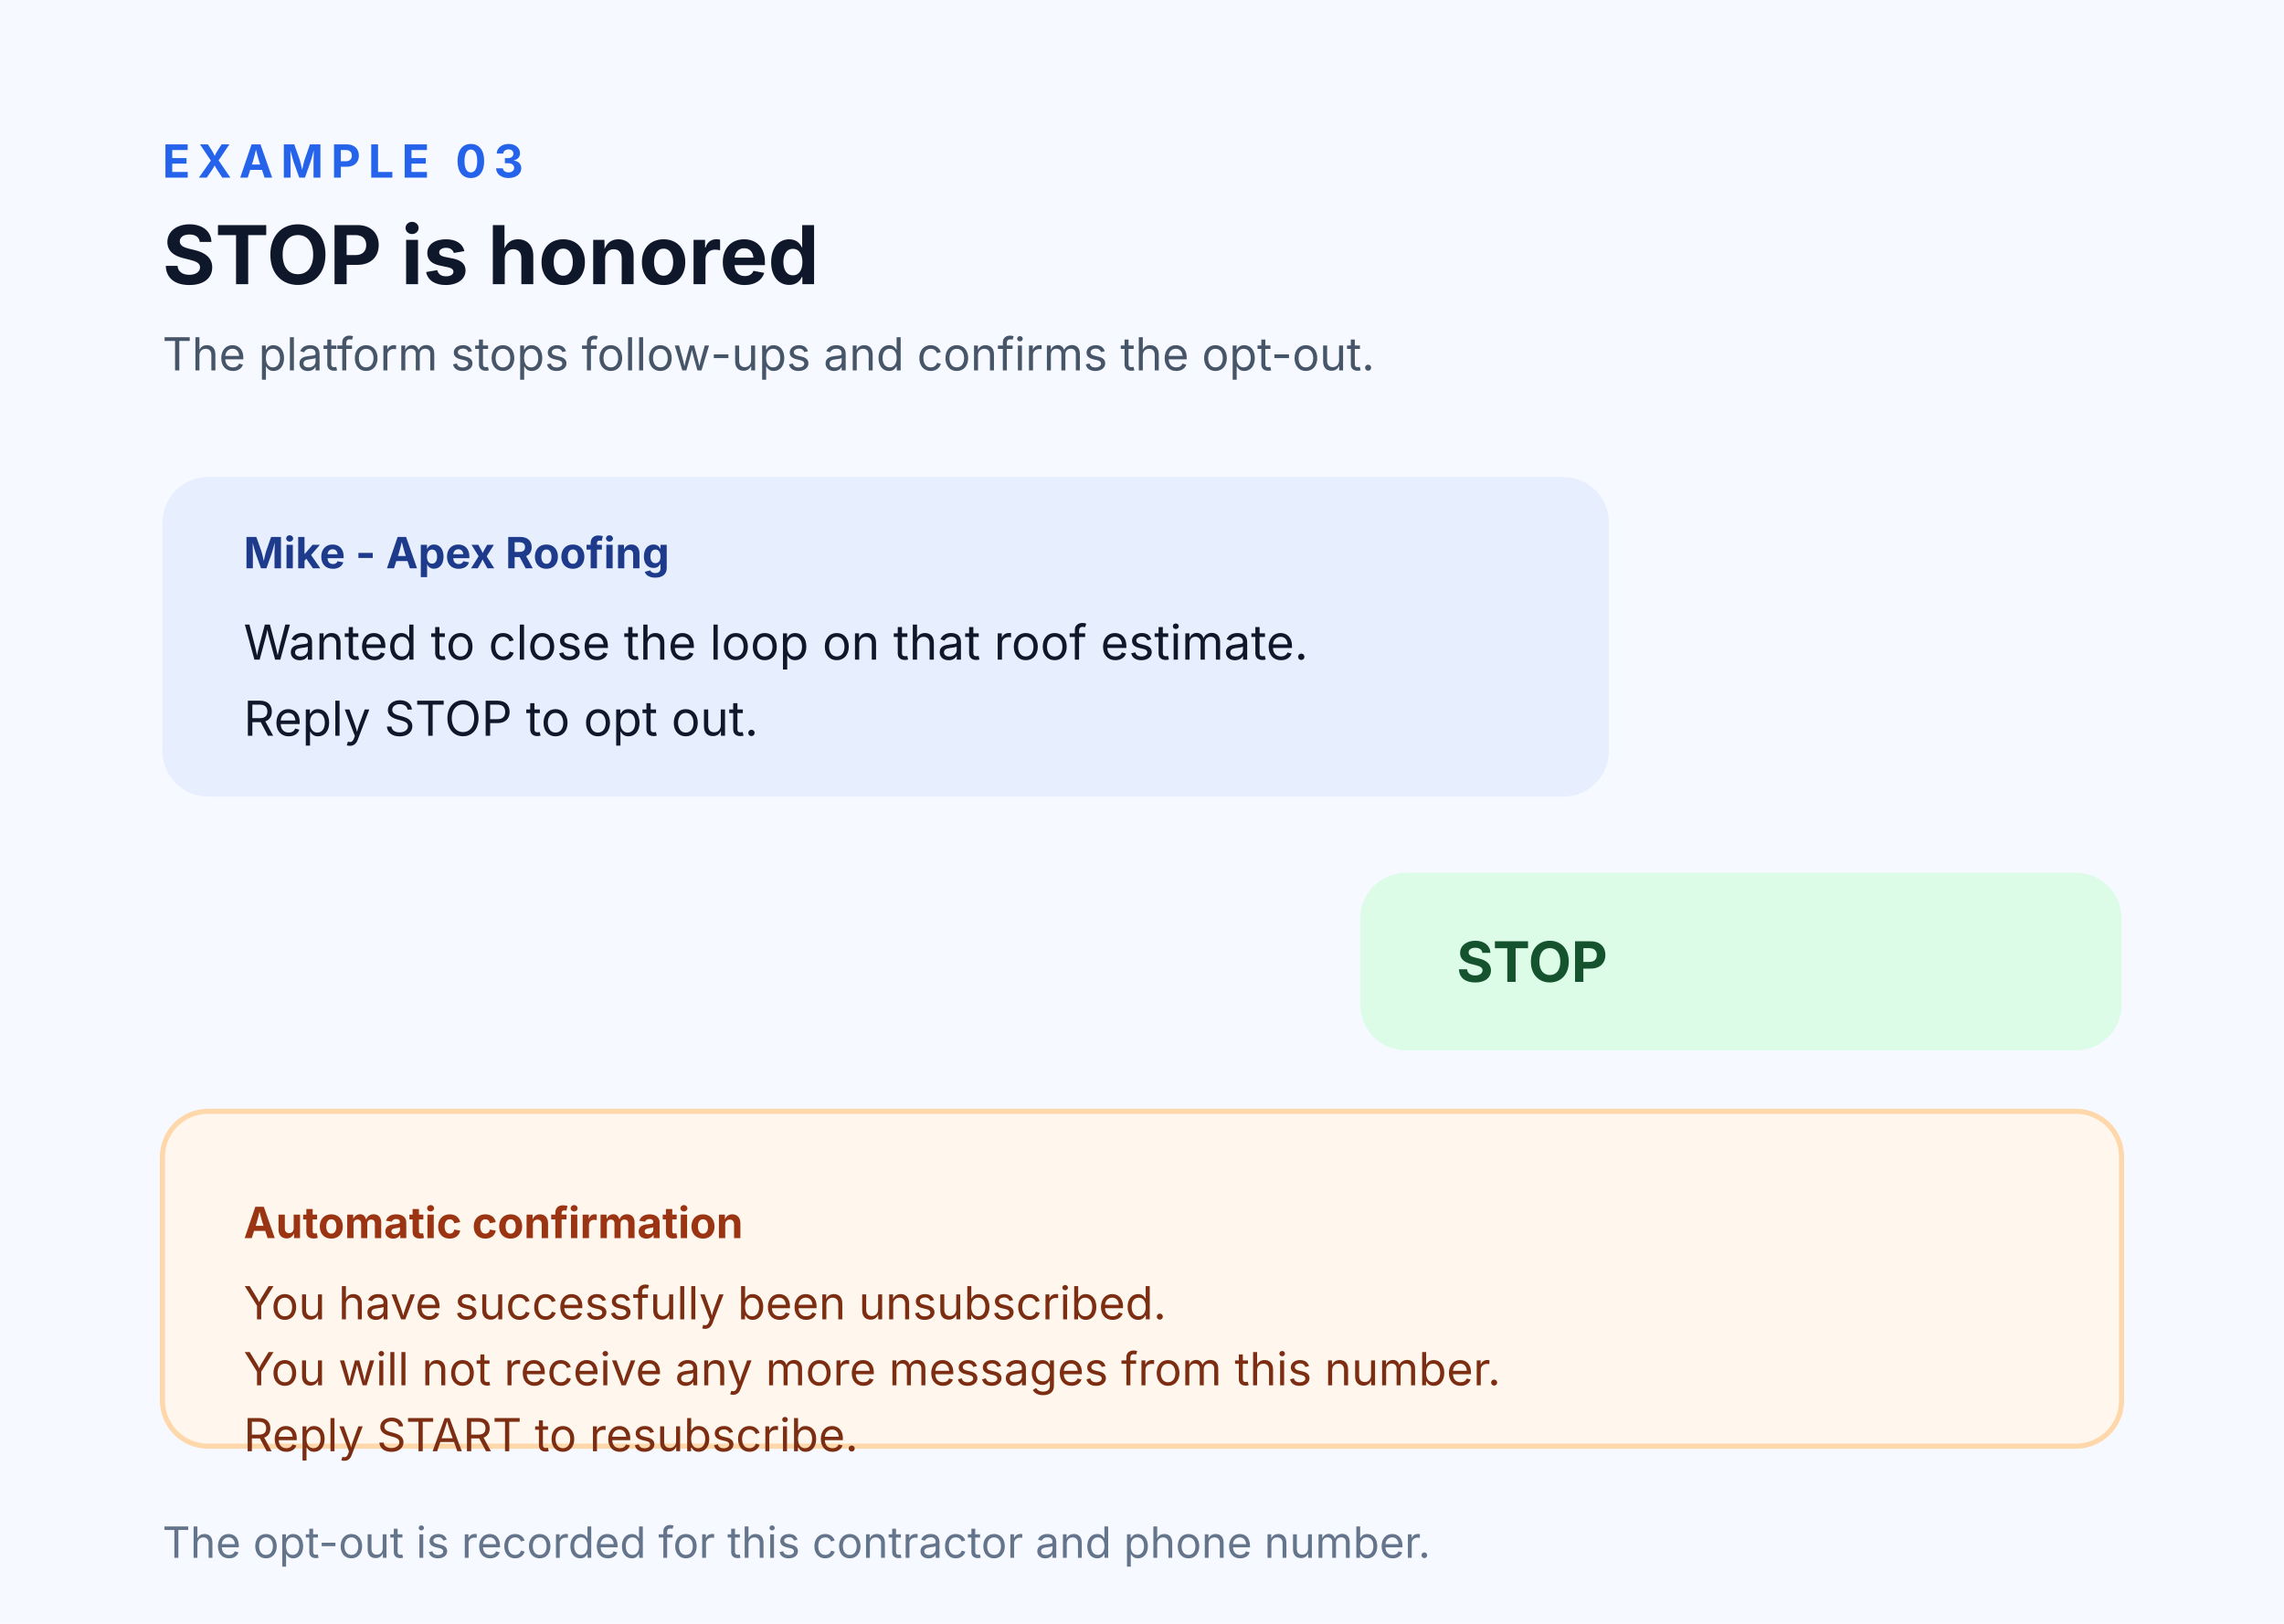
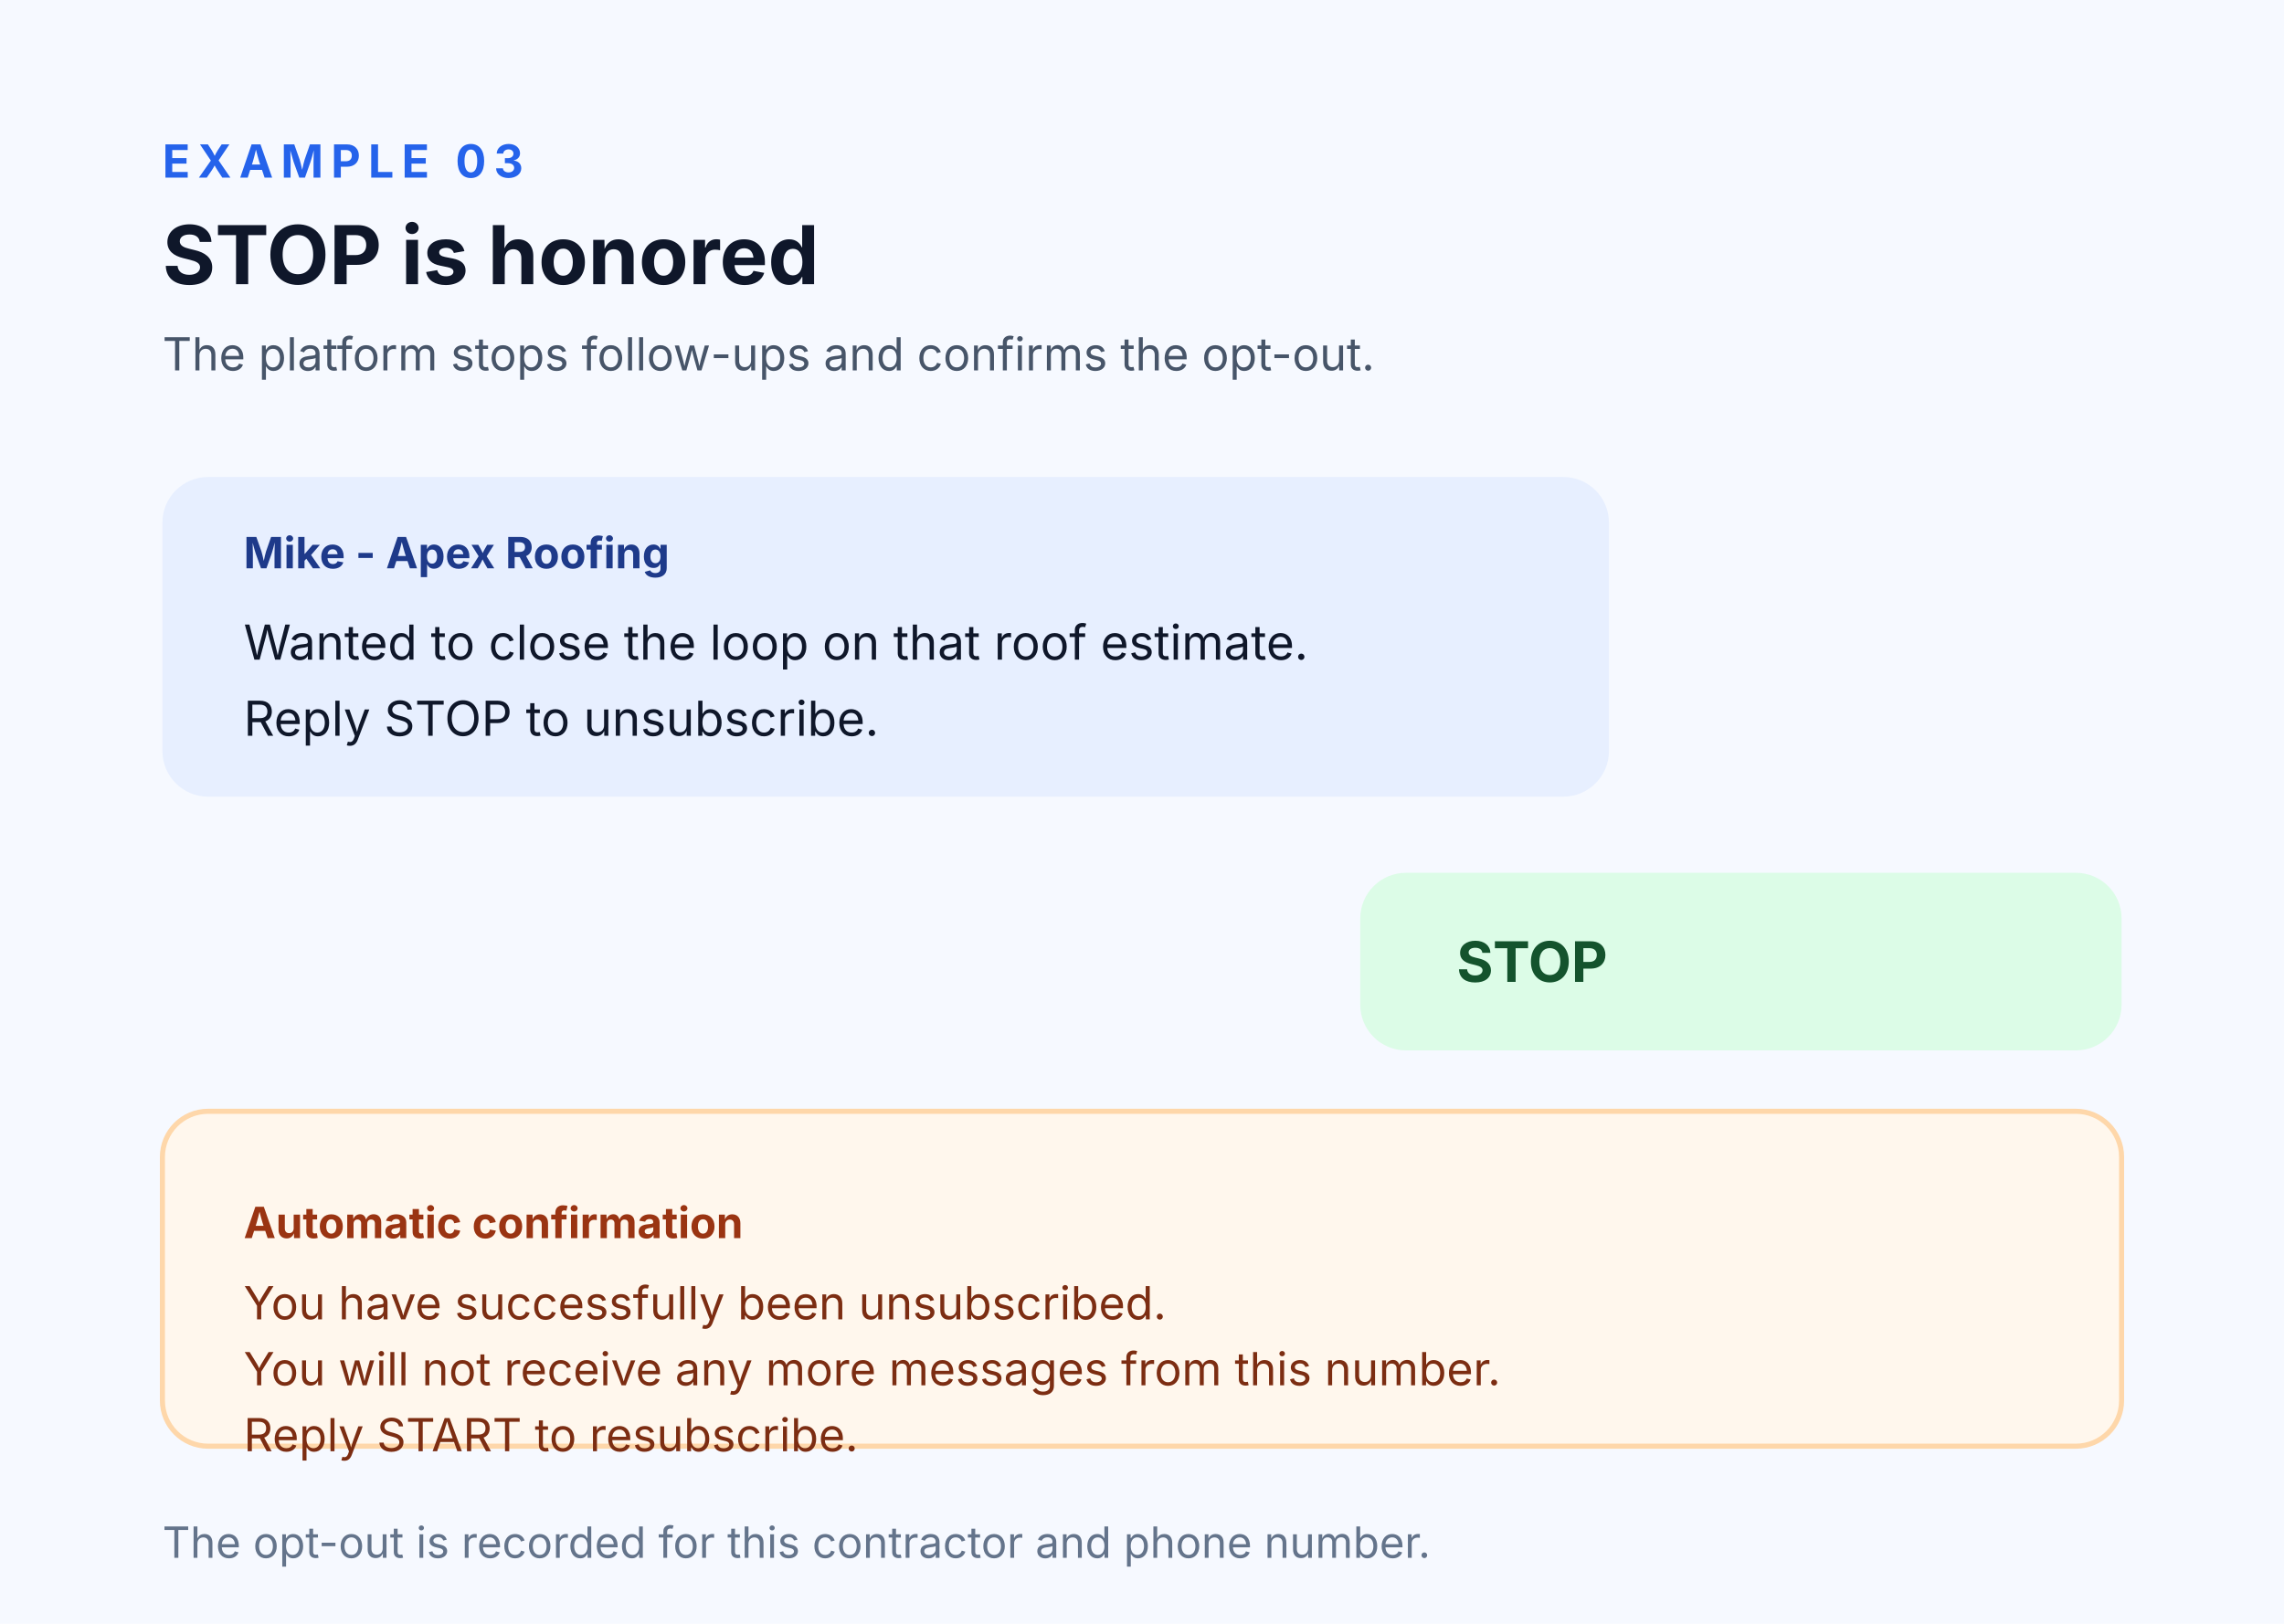
<svg xmlns="http://www.w3.org/2000/svg" width="900" height="640" viewBox="0 0 900 640" role="img" aria-labelledby="title desc">
  <rect width="900" height="640" fill="#f6f9ff" />
  <text x="64" y="70" font-family="Inter, Arial, sans-serif" font-size="18" font-weight="700" letter-spacing="3" fill="#2563eb">EXAMPLE 03</text>
  <text x="64" y="112" font-family="Inter, Arial, sans-serif" font-size="32" font-weight="700" fill="#0f172a">STOP is honored</text>
  <text x="64" y="146" font-family="Inter, Arial, sans-serif" font-size="18" fill="#475569">The platform stops follow-ups and confirms the opt-out.</text>
  <rect x="64" y="188" width="570" height="126" rx="18" fill="#e7efff" />
  <text x="96" y="224" font-family="Inter, Arial, sans-serif" font-size="17" font-weight="700" fill="#1e3a8a">Mike - Apex Roofing</text>
  <text x="96" y="260" font-family="Inter, Arial, sans-serif" font-size="19" fill="#0f172a">Wanted to close the loop on that roof estimate.</text>
-   <text x="96" y="290" font-family="Inter, Arial, sans-serif" font-size="19" fill="#0f172a">Reply STOP to opt out.</text>
+   <text x="96" y="290" font-family="Inter, Arial, sans-serif" font-size="19" fill="#0f172a">Reply STOP to unsubscribe.</text>
  <rect x="536" y="344" width="300" height="70" rx="18" fill="#dcfce7" />
  <text x="574" y="387" font-family="Inter, Arial, sans-serif" font-size="22" font-weight="700" fill="#14532d">STOP</text>
  <rect x="64" y="438" width="772" height="132" rx="18" fill="#fff7ed" stroke="#fed7aa" stroke-width="2" />
  <text x="96" y="488" font-family="Inter, Arial, sans-serif" font-size="17" font-weight="700" fill="#9a3412">Automatic confirmation</text>
  <text x="96" y="520" font-family="Inter, Arial, sans-serif" font-size="18" fill="#7c2d12">You have successfully been unsubscribed.</text>
  <text x="96" y="546" font-family="Inter, Arial, sans-serif" font-size="18" fill="#7c2d12">You will not receive any more messages from this number.</text>
  <text x="96" y="572" font-family="Inter, Arial, sans-serif" font-size="18" fill="#7c2d12">Reply START to resubscribe.</text>
  <text x="64" y="614" font-family="Inter, Arial, sans-serif" font-size="17" fill="#64748b">The opt-out is recorded for this contractor and phone number.</text>
</svg>
